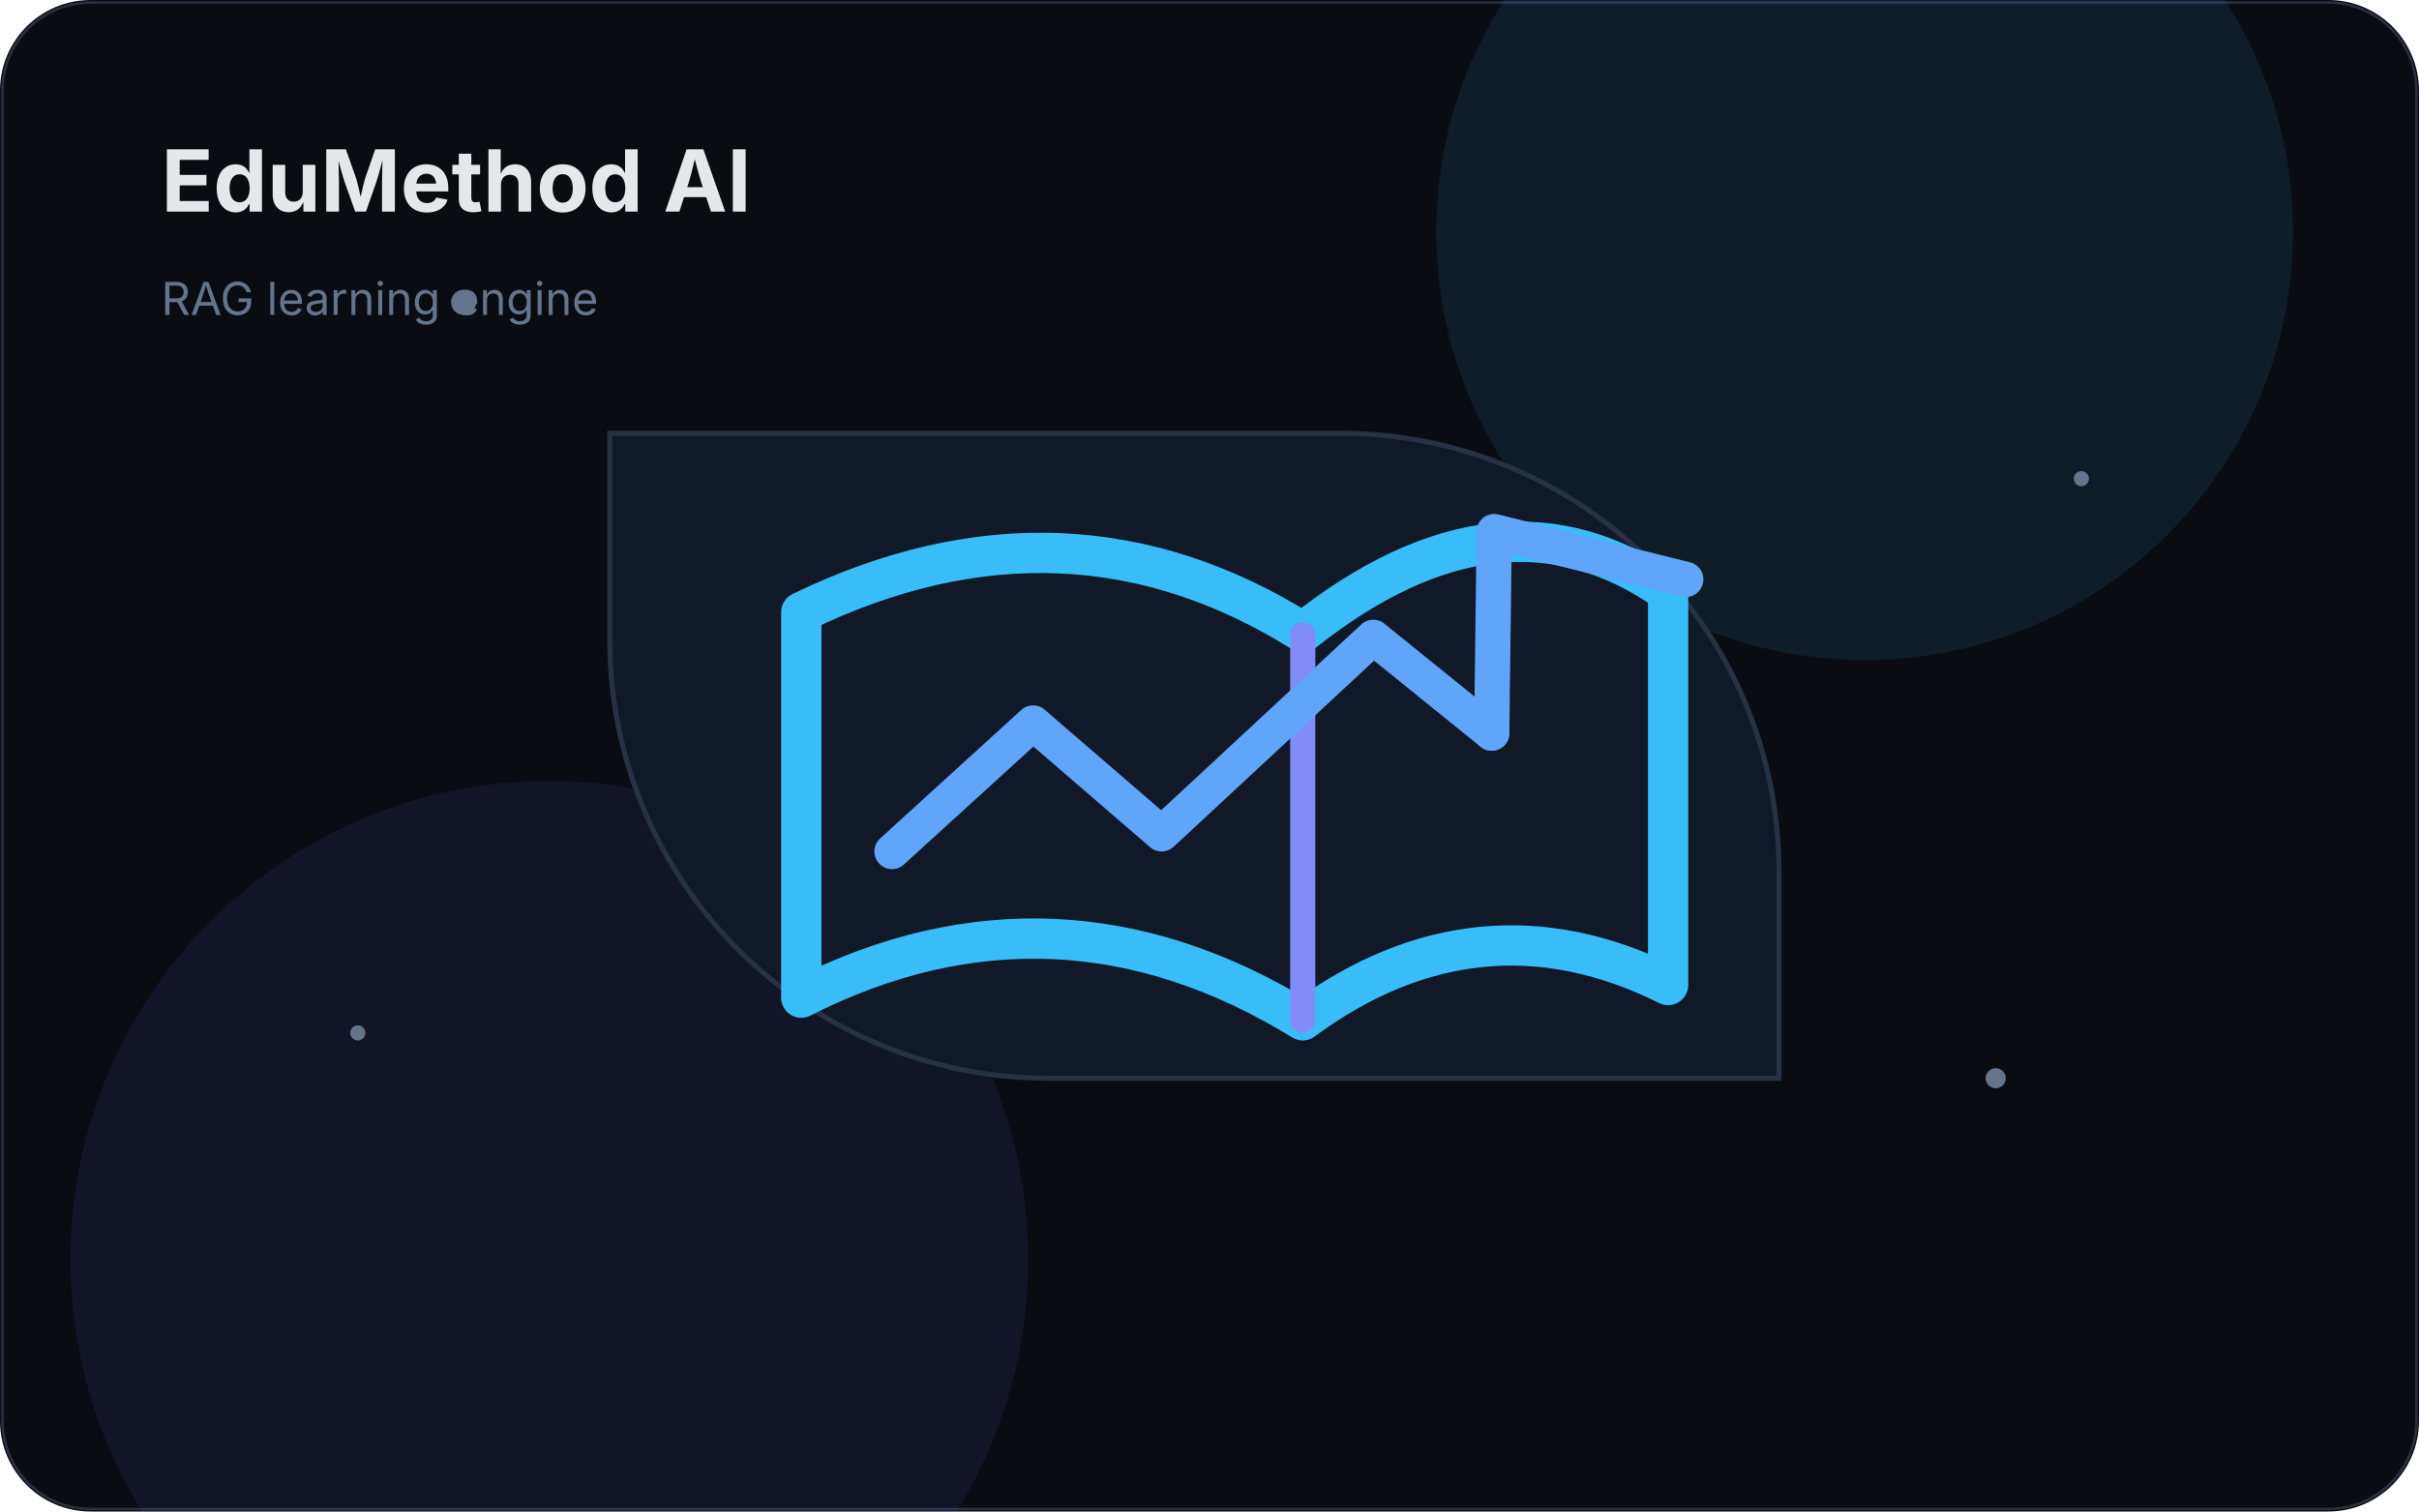
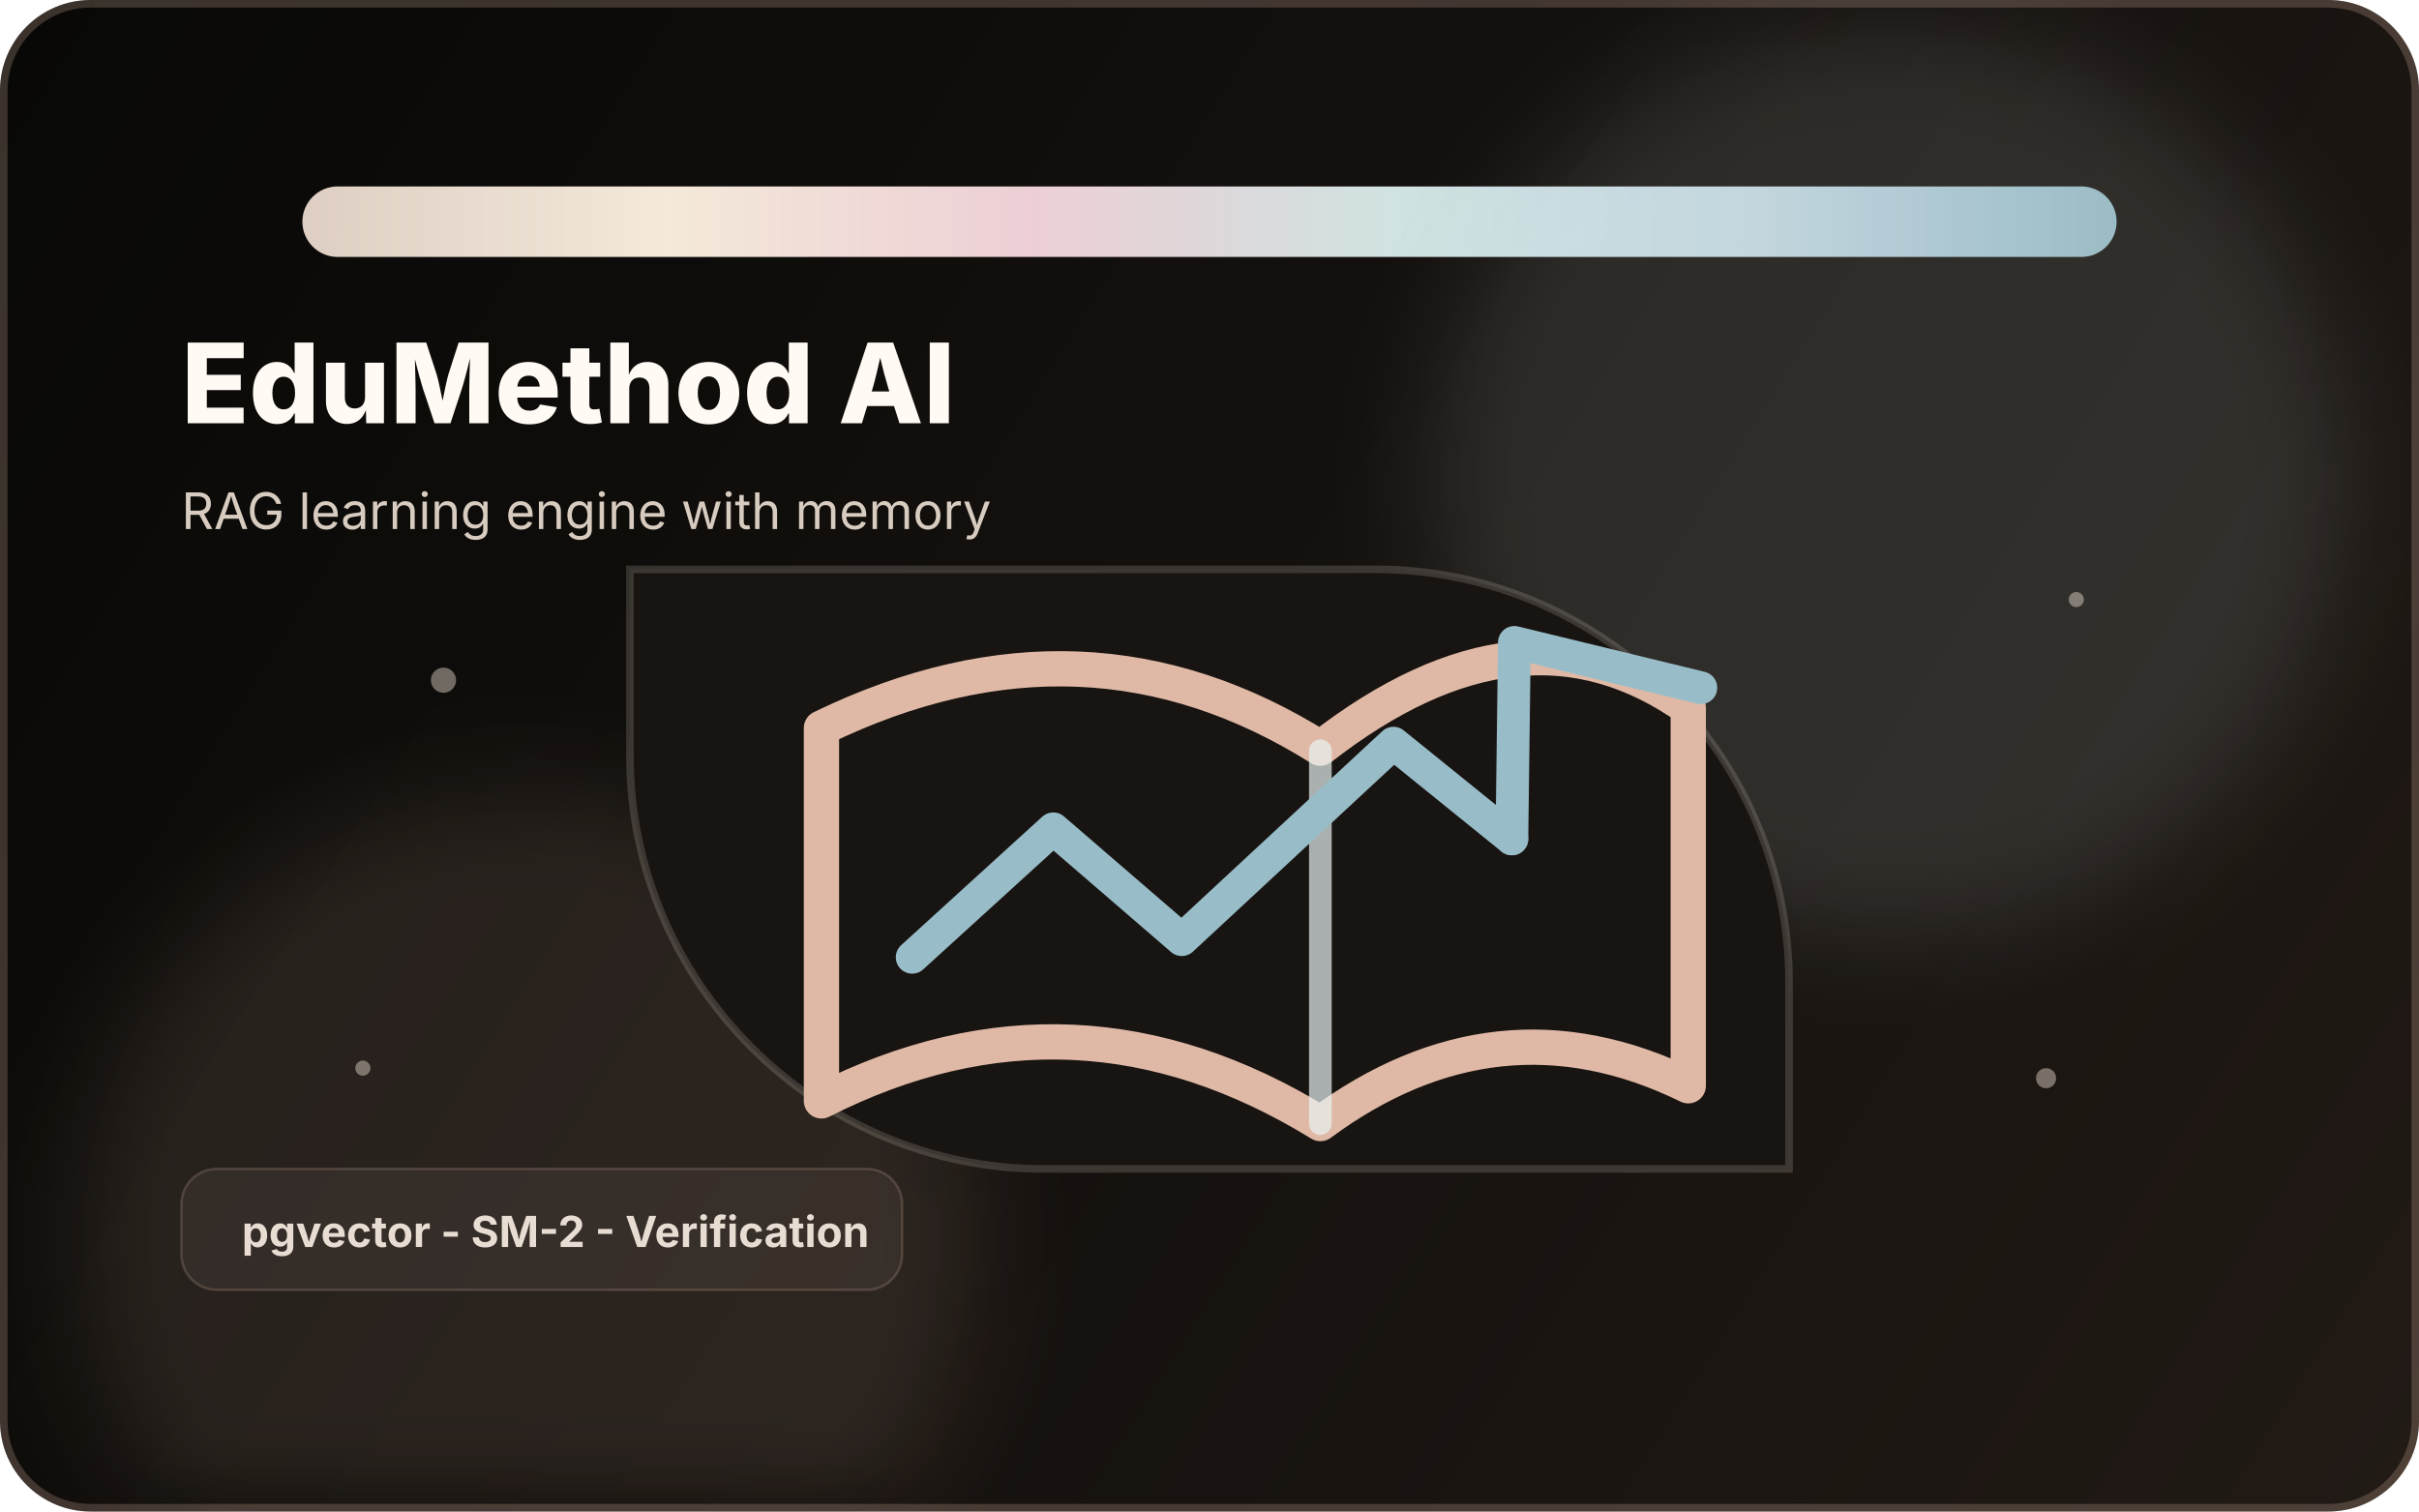
<svg xmlns="http://www.w3.org/2000/svg" width="960" height="600" viewBox="0 0 960 600" fill="none">
-   <rect width="960" height="600" rx="36" fill="#0A0C12" />
-   <rect x="1" y="1" width="958" height="598" rx="35" stroke="#283040" />
-   <circle cx="740" cy="92" r="170" fill="#38BDF8" fill-opacity=".1" />
-   <circle cx="218" cy="500" r="190" fill="#6366F1" fill-opacity=".1" />
-   <path d="M242 172h290c96 0 174 78 174 174v82H416c-96 0-174-78-174-174v-82Z" fill="#111827" stroke="#263244" stroke-width="2" />
-   <path d="M318 243c70-34 137-31 199 8 53-42 101-47 145-16v156c-50-25-99-20-145 14-65-40-132-43-199-9V243Z" stroke="#38BDF8" stroke-width="16" stroke-linejoin="round" />
-   <path d="M517 252v153" stroke="#818CF8" stroke-width="10" stroke-linecap="round" />
-   <path d="M354 338l56-51 51 44 84-78 47 38" stroke="#60A5FA" stroke-width="14" stroke-linecap="round" stroke-linejoin="round" />
-   <path d="M592 291l1-80 76 19" stroke="#60A5FA" stroke-width="14" stroke-linecap="round" stroke-linejoin="round" />
-   <g fill="#64748B">
-     <circle cx="184" cy="120" r="5" />
-     <circle cx="792" cy="428" r="4" />
-     <circle cx="142" cy="410" r="3" />
-     <circle cx="826" cy="190" r="3" />
+   <defs>
+     <linearGradient id="bg" x1="0" y1="0" x2="960" y2="600" gradientUnits="userSpaceOnUse">
+       <stop stop-color="#080806" />
+       <stop offset=".52" stop-color="#15110e" />
+       <stop offset="1" stop-color="#211a15" />
+     </linearGradient>
+     <linearGradient id="pastel" x1="120" y1="88" x2="840" y2="88" gradientUnits="userSpaceOnUse">
+       <stop stop-color="#e8d8cd" />
+       <stop offset=".2" stop-color="#fff3e5" />
+       <stop offset=".4" stop-color="#f8d8de" />
+       <stop offset=".6" stop-color="#d9eceb" />
+       <stop offset=".8" stop-color="#c8dce6" />
+       <stop offset="1" stop-color="#98bdc9" />
+     </linearGradient>
+     <filter id="glow" x="-20%" y="-20%" width="140%" height="140%">
+       <feGaussianBlur stdDeviation="20" />
+     </filter>
+   </defs>
+   <rect width="960" height="600" rx="36" fill="url(#bg)" />
+   <rect x="1.5" y="1.5" width="957" height="597" rx="34.5" stroke="#e0b9a6" stroke-opacity=".24" stroke-width="3" />
+   <rect x="120" y="74" width="720" height="28" rx="14" fill="url(#pastel)" opacity=".95" />
+   <circle cx="750" cy="190" r="180" fill="#d9eceb" fill-opacity=".12" filter="url(#glow)" />
+   <circle cx="210" cy="492" r="178" fill="#e0b9a6" fill-opacity=".12" filter="url(#glow)" />
+   <text x="72" y="168" fill="#fffaf3" font-family="Inter, Arial, sans-serif" font-size="44" font-weight="800">EduMethod AI</text>
+   <text x="72" y="210" fill="#d8ccc0" font-family="Inter, Arial, sans-serif" font-size="20">RAG learning engine with memory</text>
+   <path d="M250 226h296c90 0 164 74 164 164v74H414c-90 0-164-74-164-164v-74Z" fill="#181411" stroke="#e8ddd2" stroke-opacity=".18" stroke-width="3" />
+   <path d="M326 289c70-34 136-31 198 8 54-42 102-47 146-16v150c-51-25-100-19-146 15-65-40-131-43-198-9V289Z" stroke="#e0b9a6" stroke-width="14" stroke-linejoin="round" />
+   <path d="M524 298v148" stroke="#e8f3f2" stroke-opacity=".70" stroke-width="9" stroke-linecap="round" />
+   <path d="M362 380l56-51 51 44 84-78 47 38" stroke="#98bdc9" stroke-width="13" stroke-linecap="round" stroke-linejoin="round" />
+   <path d="M600 333l1-78 74 18" stroke="#98bdc9" stroke-width="13" stroke-linecap="round" stroke-linejoin="round" />
+   <g fill="#e8ddd2" fill-opacity=".45">
+     <circle cx="176" cy="270" r="5" />
+     <circle cx="812" cy="428" r="4" />
+     <circle cx="144" cy="424" r="3" />
+     <circle cx="824" cy="238" r="3" />
  </g>
-   <text x="64" y="84" fill="#E5E7EB" font-family="Inter, Arial" font-size="34" font-weight="700">EduMethod AI</text>
-   <text x="64" y="125" fill="#64748B" font-family="Inter, Arial" font-size="18">RAG learning engine</text>
+   <rect x="72" y="464" width="286" height="48" rx="14" fill="#fffaf3" fill-opacity=".055" stroke="#e0b9a6" stroke-opacity=".20" />
+   <text x="96" y="495" fill="#e8ddd2" font-family="Inter, Arial, sans-serif" font-size="17" font-weight="650">pgvector - SM-2 - Verification</text>
</svg>
